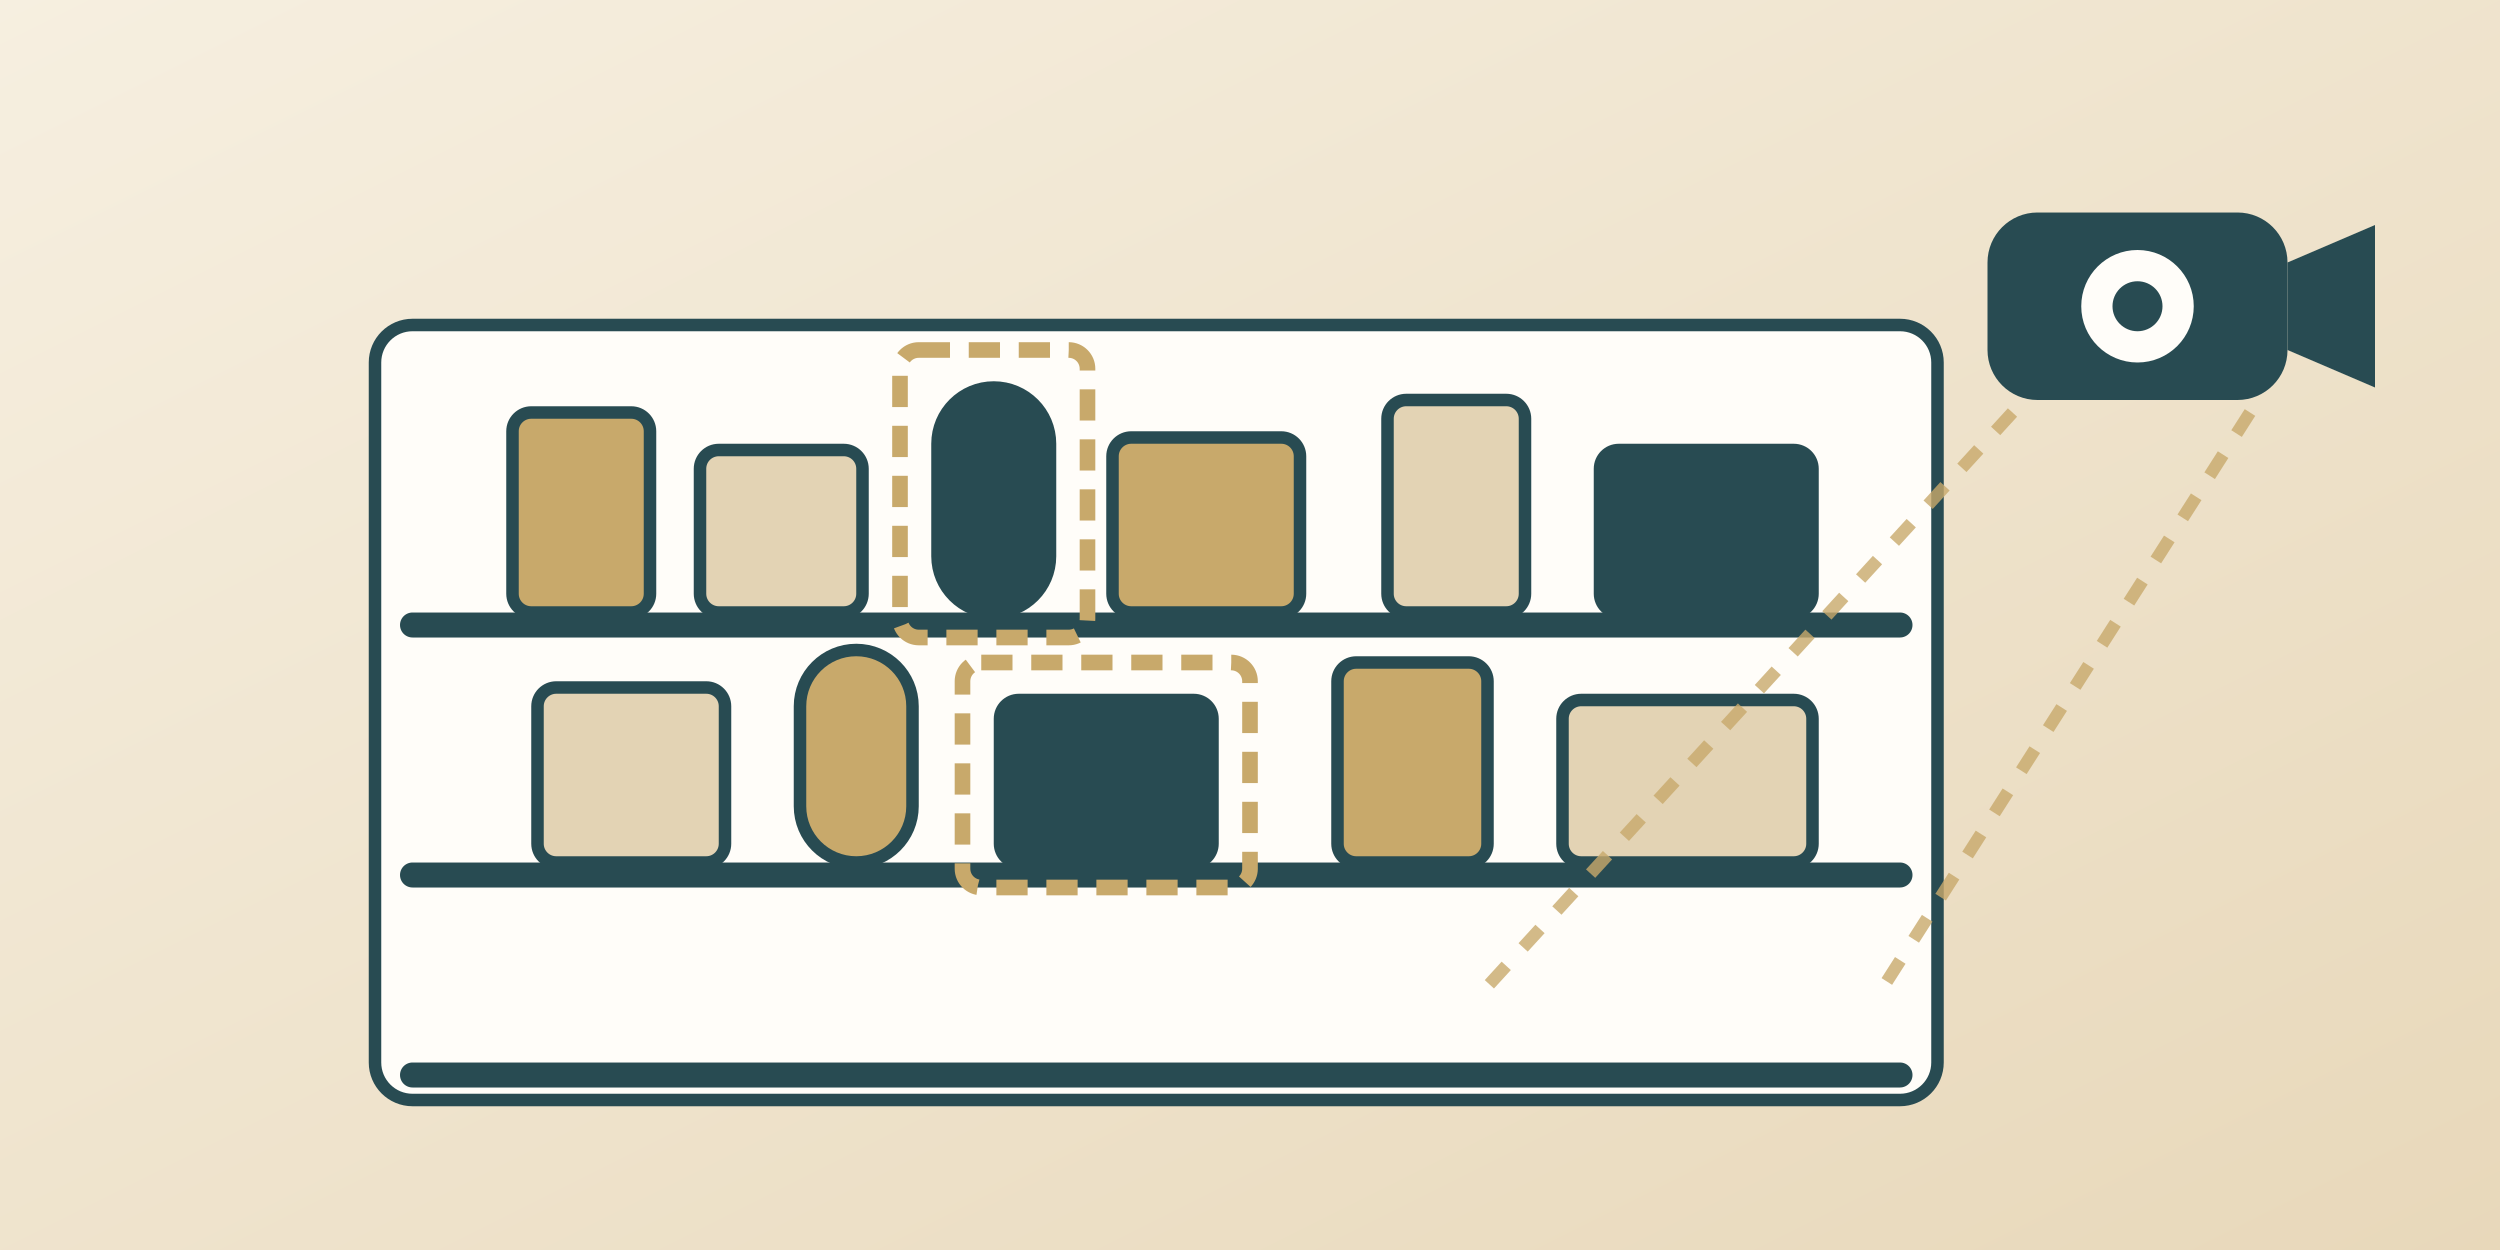
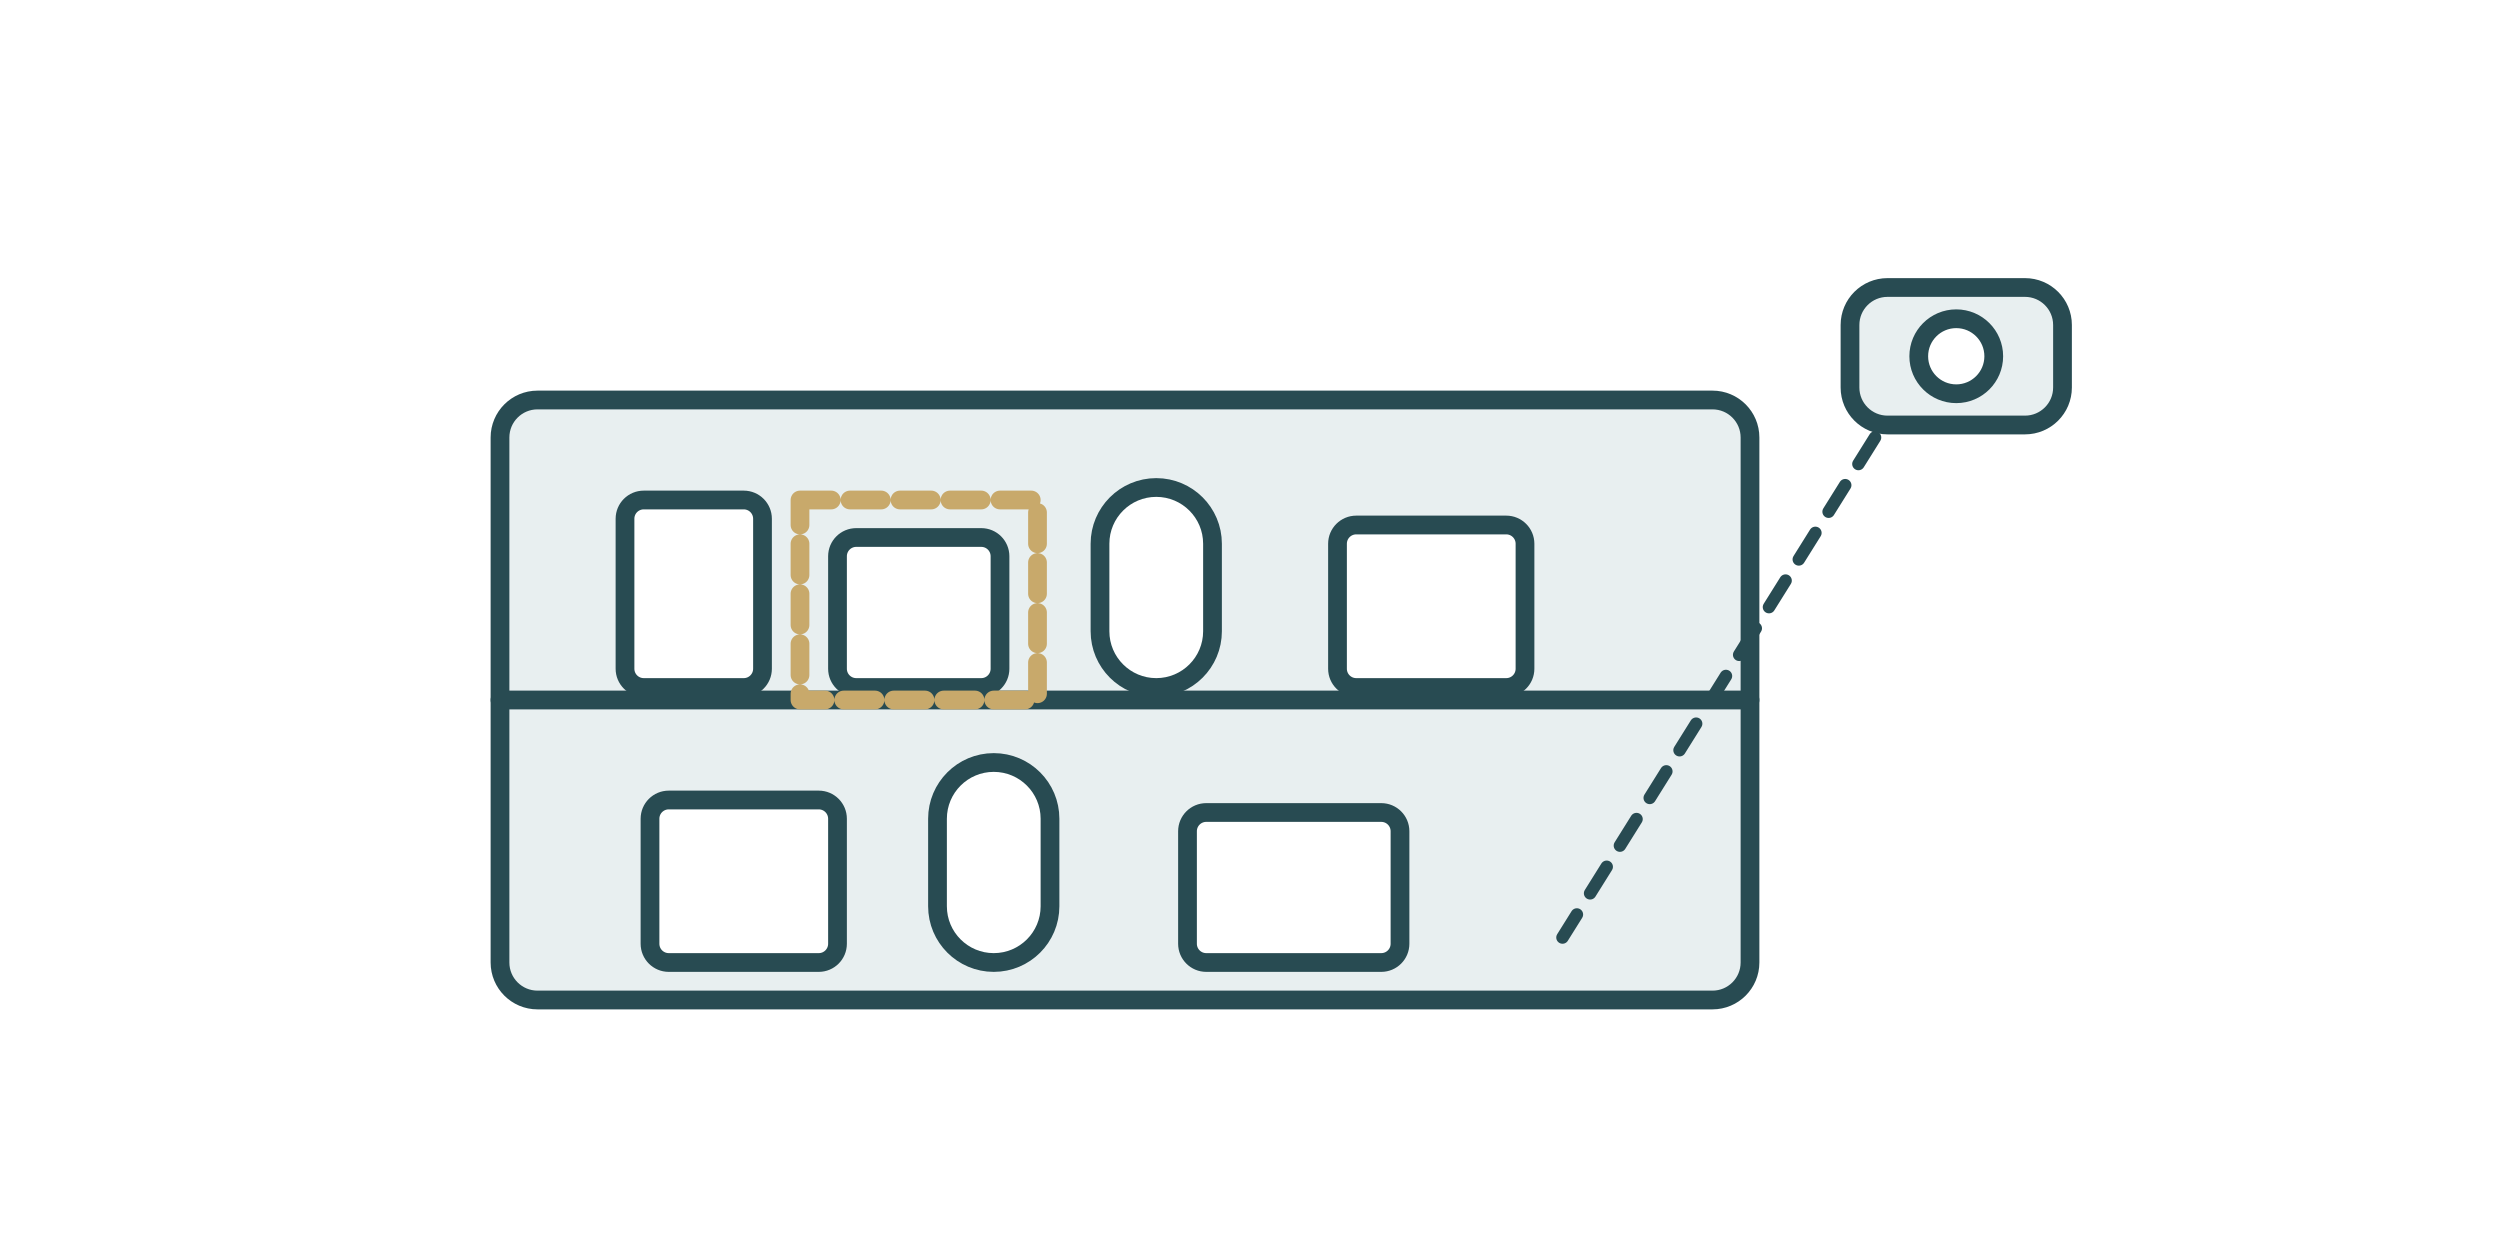
- <svg xmlns="http://www.w3.org/2000/svg" viewBox="0 0 400 200" role="img" aria-label="Camera detecting products on a retail shelf">
-   <defs>
-     <linearGradient id="bg" x1="0" y1="0" x2="1" y2="1">
-       <stop offset="0" stop-color="#f6efe0" />
-       <stop offset="1" stop-color="#e8d8ba" />
-     </linearGradient>
-   </defs>
-   <rect width="400" height="200" fill="url(#bg)" />
-   <rect x="60" y="52" width="250" height="124" rx="6" fill="#fffdf9" stroke="#284b52" stroke-width="2" />
-   <g stroke="#284b52" stroke-width="4" stroke-linecap="round">
-     <path d="M66 100 H304" />
-     <path d="M66 140 H304" />
-     <path d="M66 172 H304" />
+ <svg xmlns="http://www.w3.org/2000/svg" viewBox="0 0 400 200" role="img" aria-label="Camera watching products on a shelf">
+   <rect width="400" height="200" fill="#ffffff" />
+   <g fill="none" stroke="#284b52" stroke-width="3" stroke-linecap="round" stroke-linejoin="round">
+     <rect x="80" y="64" width="200" height="96" rx="6" fill="#e8eff0" />
+     <path d="M80 112 H280" />
+     <rect x="100" y="80" width="22" height="30" rx="3" fill="#ffffff" />
+     <rect x="134" y="86" width="26" height="24" rx="3" fill="#ffffff" />
+     <rect x="176" y="78" width="18" height="32" rx="9" fill="#ffffff" />
+     <rect x="214" y="84" width="30" height="26" rx="3" fill="#ffffff" />
+     <rect x="104" y="128" width="30" height="26" rx="3" fill="#ffffff" />
+     <rect x="150" y="122" width="18" height="32" rx="9" fill="#ffffff" />
+     <rect x="190" y="130" width="34" height="24" rx="3" fill="#ffffff" />
+     <rect x="128" y="80" width="38" height="32" stroke="#c8a96b" stroke-dasharray="5 3" />
+     <rect x="296" y="46" width="34" height="22" rx="6" fill="#e8eff0" />
+     <circle cx="313" cy="57" r="6" fill="#ffffff" />
+     <path d="M300 70 L250 150" stroke-dasharray="5 4" stroke-width="2" />
  </g>
-   <g stroke="#284b52" stroke-width="2">
-     <rect x="82" y="66" width="22" height="32" rx="3" fill="#c8a96b" />
-     <rect x="112" y="72" width="26" height="26" rx="3" fill="#e3d3b4" />
-     <rect x="150" y="62" width="18" height="36" rx="9" fill="#284b52" />
-     <rect x="178" y="70" width="30" height="28" rx="3" fill="#c8a96b" />
-     <rect x="222" y="64" width="22" height="34" rx="3" fill="#e3d3b4" />
-     <rect x="256" y="72" width="34" height="26" rx="3" fill="#284b52" />
-   </g>
-   <g stroke="#284b52" stroke-width="2">
-     <rect x="86" y="110" width="30" height="28" rx="3" fill="#e3d3b4" />
-     <rect x="128" y="104" width="18" height="34" rx="9" fill="#c8a96b" />
-     <rect x="160" y="112" width="34" height="26" rx="3" fill="#284b52" />
-     <rect x="214" y="106" width="24" height="32" rx="3" fill="#c8a96b" />
-     <rect x="250" y="112" width="40" height="26" rx="3" fill="#e3d3b4" />
-   </g>
-   <g fill="none" stroke="#c8a96b" stroke-width="2.5" stroke-dasharray="5 3">
-     <rect x="144" y="56" width="30" height="46" rx="3" />
-     <rect x="154" y="106" width="46" height="36" rx="3" />
-   </g>
-   <rect x="318" y="34" width="48" height="30" rx="8" fill="#284b52" />
-   <circle cx="342" cy="49" r="9" fill="#fffdf9" />
-   <circle cx="342" cy="49" r="4" fill="#284b52" />
-   <path d="M366 42 L380 36 V62 L366 56 Z" fill="#284b52" />
-   <path d="M322 66 L236 160 M360 66 L300 160" stroke="#c8a96b" stroke-width="2" stroke-dasharray="4 4" opacity="0.8" />
</svg>
